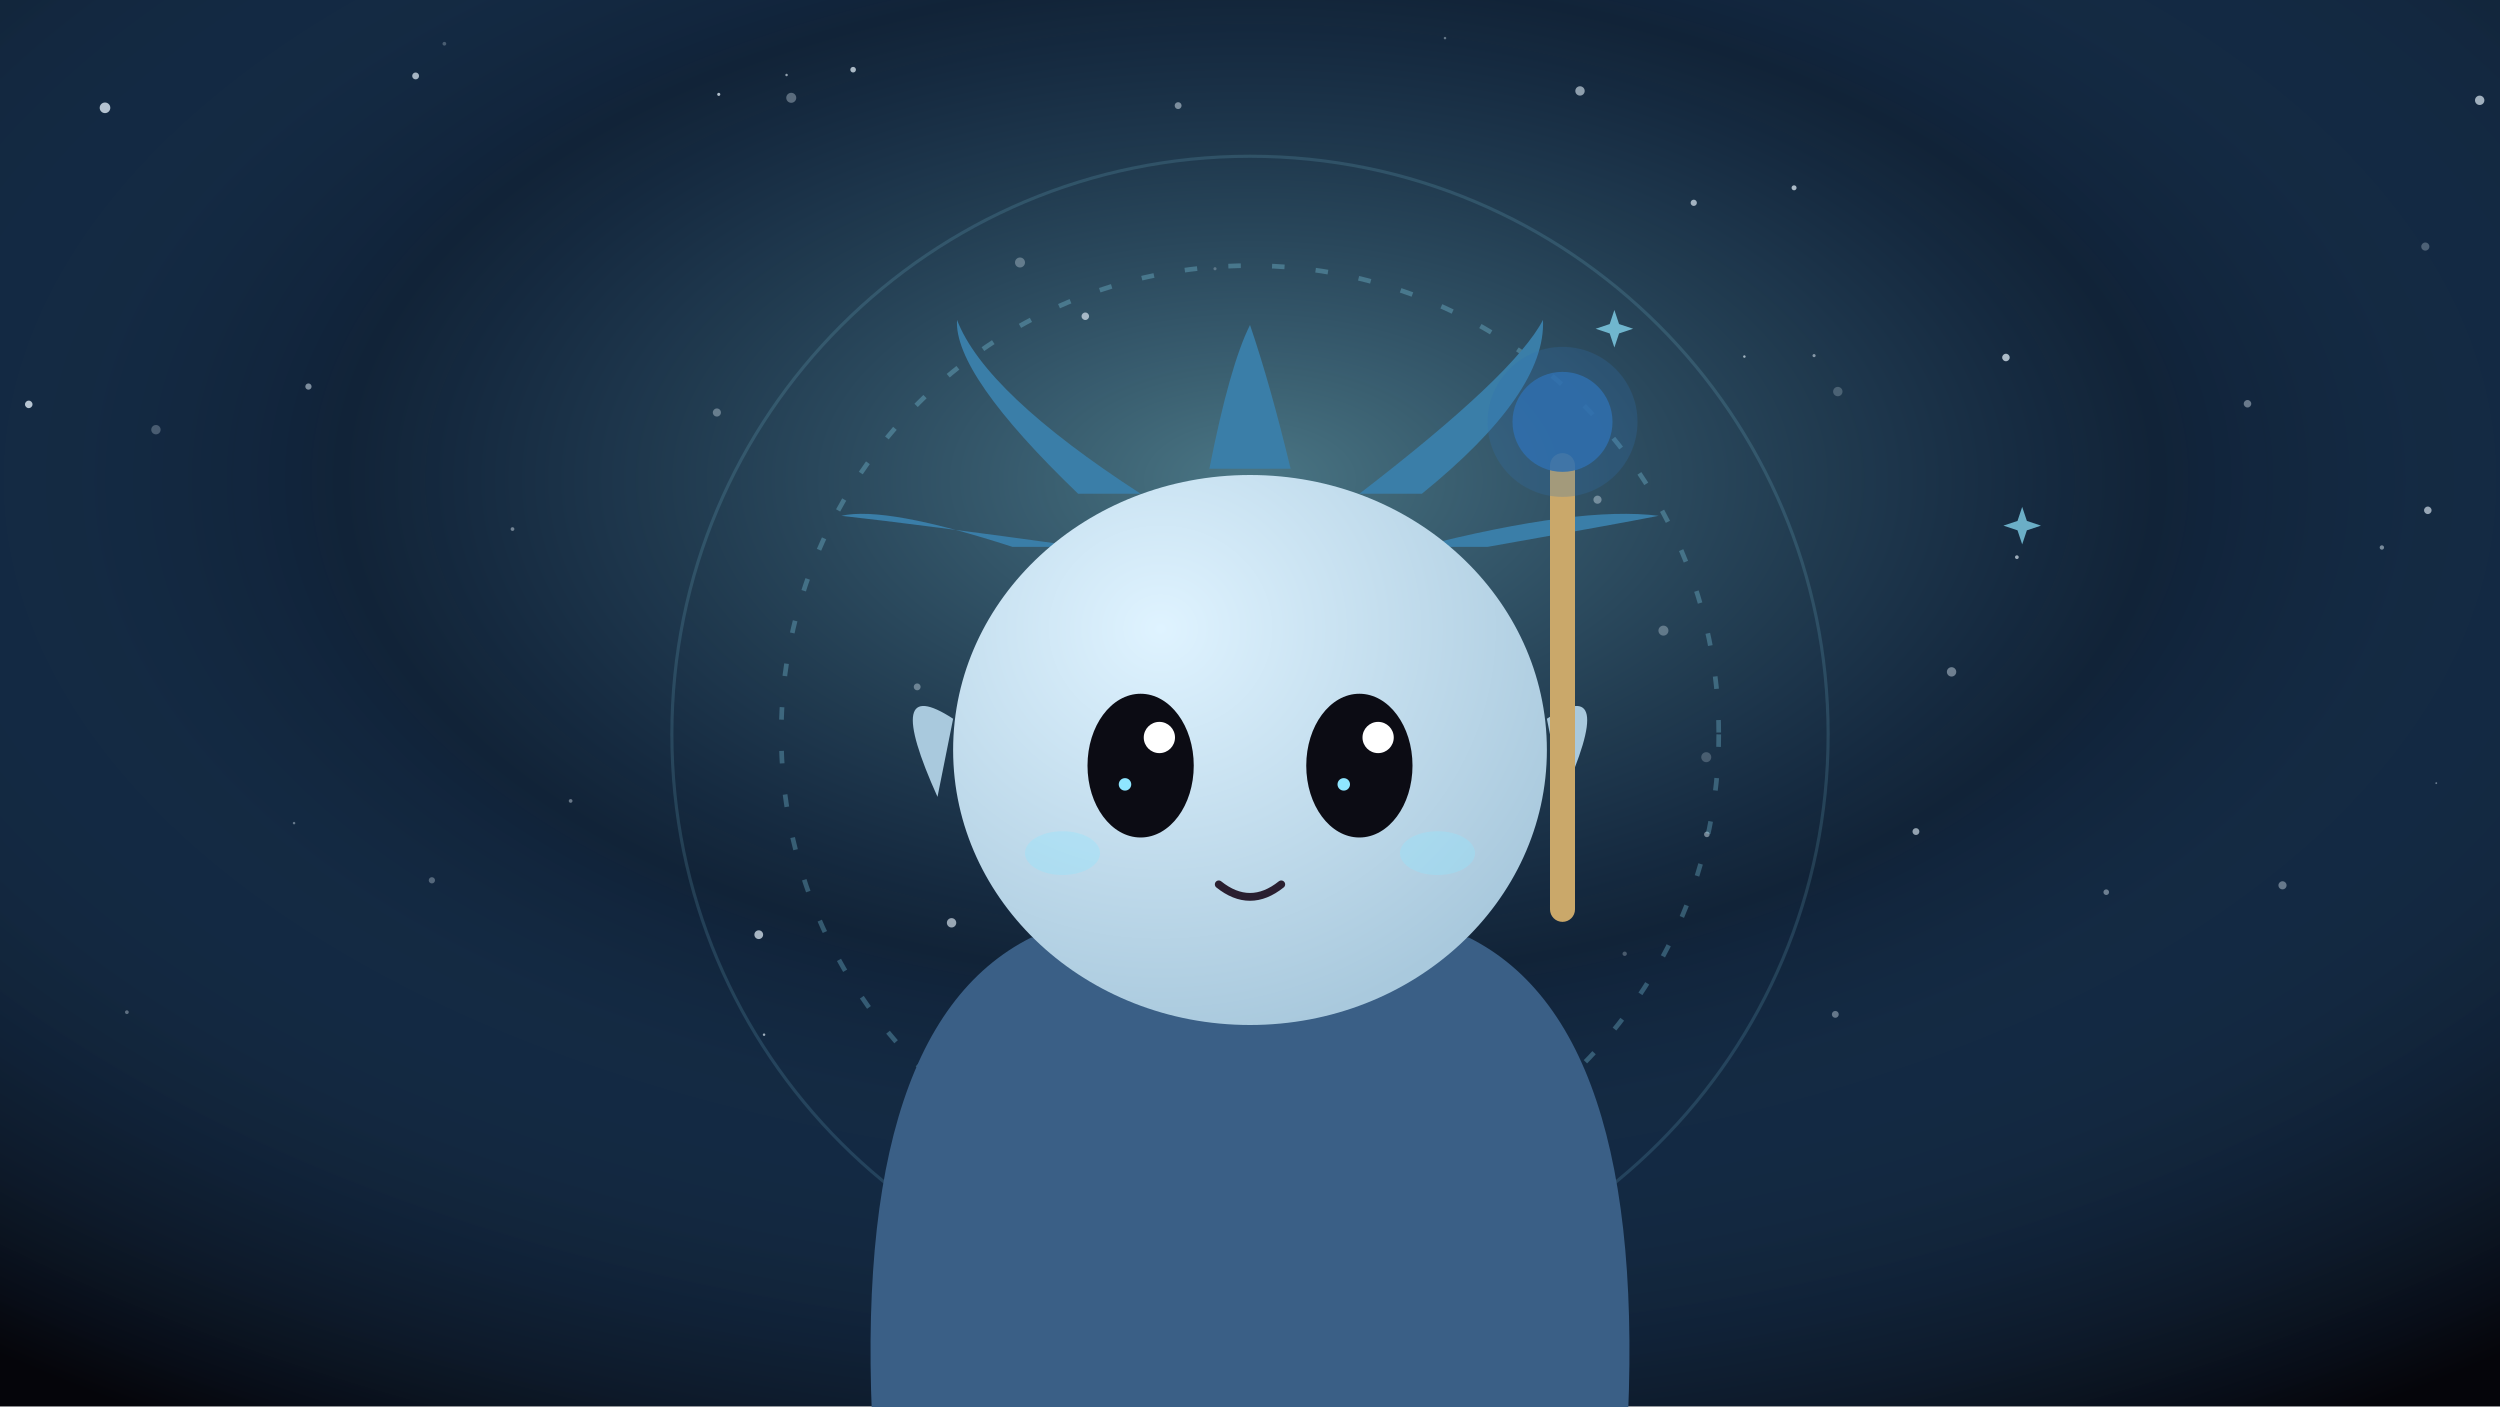
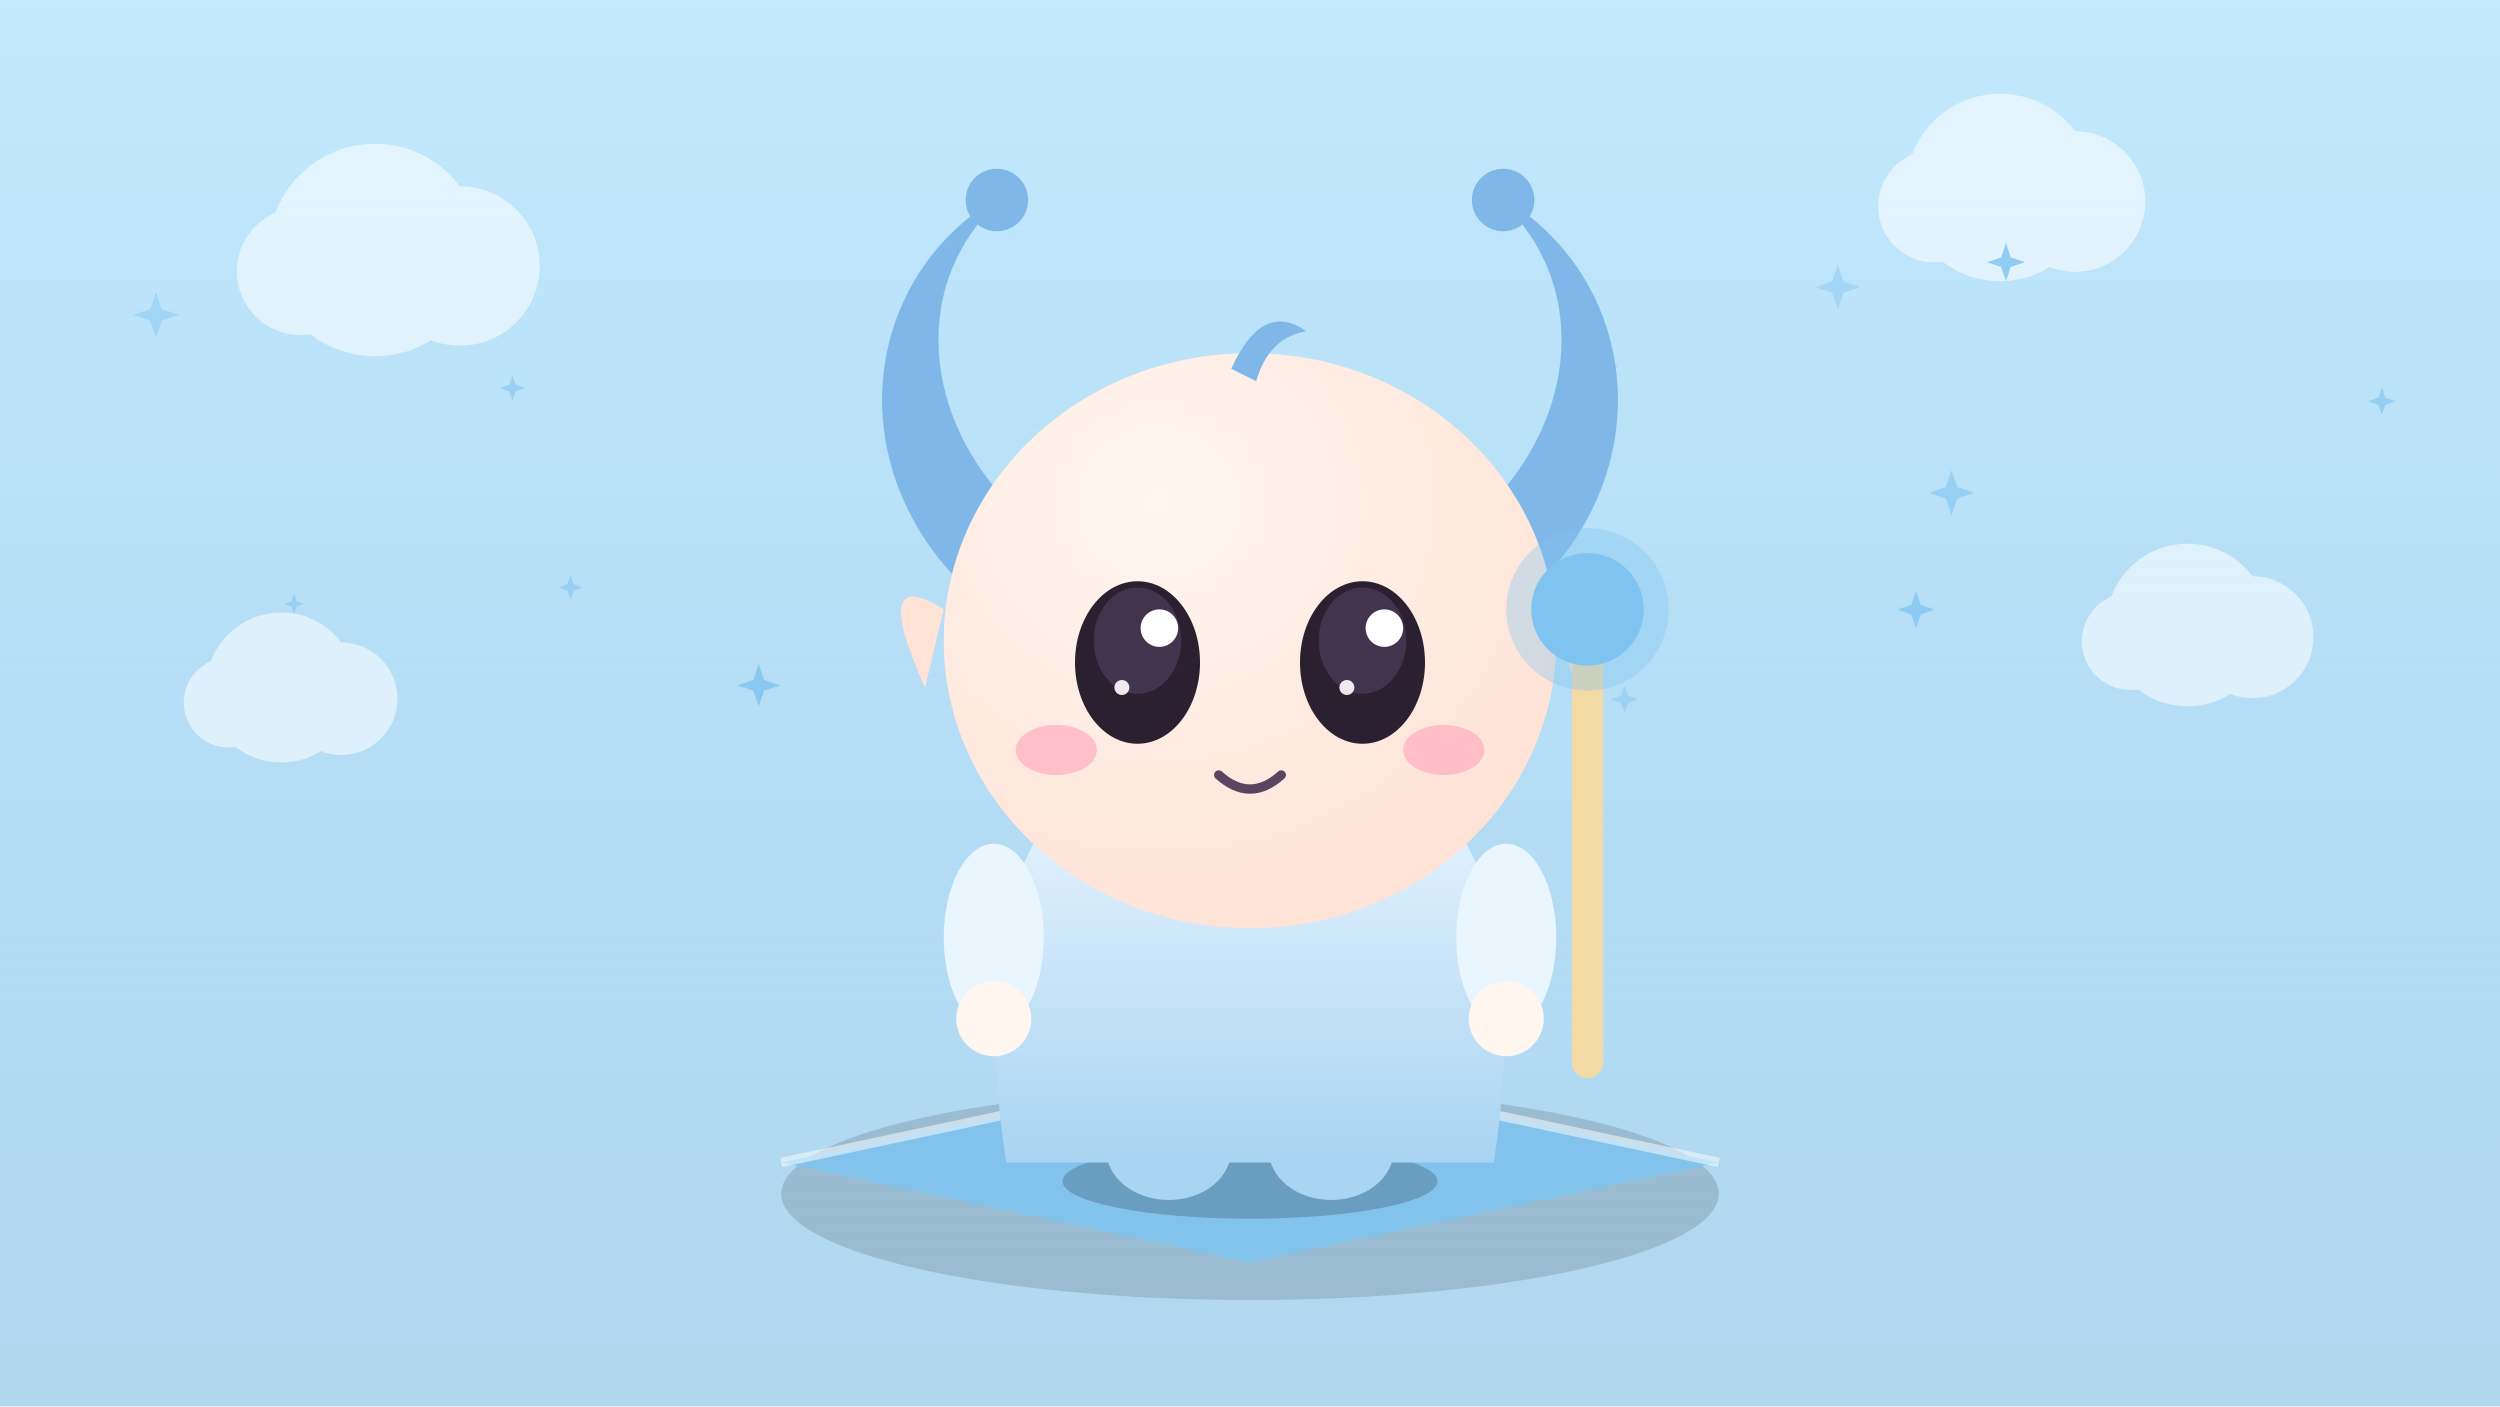
<svg xmlns="http://www.w3.org/2000/svg" width="800" height="450" viewBox="0 0 800 450">
  <defs>
-     <radialGradient id="bg" cx="50%" cy="34%" r="80%">
-       <stop offset="0%" stop-color="#8fe6ff" stop-opacity="0.5" />
-       <stop offset="45%" stop-color="#2f6fae" stop-opacity="0.28" />
-       <stop offset="100%" stop-color="#05050a" stop-opacity="1" />
+     <linearGradient id="sky" x1="0" y1="0" x2="0" y2="1">
+       <stop offset="0%" stop-color="#bfe9ff" stop-opacity="0.9" />
+       <stop offset="100%" stop-color="#7fc4f0" stop-opacity="0.55" />
+     </linearGradient>
+     <radialGradient id="skin" cx="35%" cy="26%" r="75%">
+       <stop offset="0%" stop-color="#fff6f0" />
+       <stop offset="100%" stop-color="#ffe3d6" />
    </radialGradient>
-     <radialGradient id="skin" cx="35%" cy="28%" r="75%">
-       <stop offset="0%" stop-color="#dff3ff" />
-       <stop offset="100%" stop-color="#a9c9dd" />
-     </radialGradient>
+     <linearGradient id="robe" x1="0" y1="0" x2="0" y2="1">
+       <stop offset="0%" stop-color="#eaf6ff" />
+       <stop offset="100%" stop-color="#a9d4f2" />
+     </linearGradient>
  </defs>
-   <rect width="800" height="450" fill="#05050a" />
-   <rect width="800" height="450" fill="url(#bg)" />
-   <circle cx="519.9" cy="305.2" r="0.7" fill="#eaf6ff" opacity="0.26" />
-   <circle cx="182.6" cy="256.3" r="0.6" fill="#eaf6ff" opacity="0.40" />
-   <circle cx="641.9" cy="114.4" r="1.2" fill="#eaf6ff" opacity="0.71" />
-   <circle cx="762.2" cy="175.2" r="0.7" fill="#eaf6ff" opacity="0.47" />
-   <circle cx="355.7" cy="197.1" r="0.7" fill="#eaf6ff" opacity="0.69" />
-   <circle cx="94.1" cy="263.4" r="0.4" fill="#eaf6ff" opacity="0.39" />
-   <circle cx="352.6" cy="182.6" r="1.1" fill="#eaf6ff" opacity="0.59" />
-   <circle cx="588.1" cy="125.3" r="1.5" fill="#eaf6ff" opacity="0.22" />
-   <circle cx="49.9" cy="137.5" r="1.5" fill="#eaf6ff" opacity="0.25" />
-   <circle cx="624.5" cy="215.0" r="1.5" fill="#eaf6ff" opacity="0.42" />
-   <circle cx="613.1" cy="266.1" r="1.1" fill="#eaf6ff" opacity="0.60" />
-   <circle cx="242.8" cy="299.1" r="1.4" fill="#eaf6ff" opacity="0.69" />
-   <circle cx="511.2" cy="159.9" r="1.3" fill="#eaf6ff" opacity="0.37" />
-   <circle cx="164.0" cy="169.3" r="0.6" fill="#eaf6ff" opacity="0.43" />
-   <circle cx="406.0" cy="298.2" r="0.9" fill="#eaf6ff" opacity="0.31" />
-   <circle cx="546.0" cy="242.3" r="1.6" fill="#eaf6ff" opacity="0.22" />
-   <circle cx="574.1" cy="60.1" r="0.8" fill="#eaf6ff" opacity="0.70" />
-   <circle cx="273.0" cy="22.3" r="0.9" fill="#eaf6ff" opacity="0.70" />
-   <circle cx="462.4" cy="12.2" r="0.4" fill="#eaf6ff" opacity="0.39" />
-   <circle cx="776.9" cy="163.3" r="1.2" fill="#eaf6ff" opacity="0.61" />
-   <circle cx="377.0" cy="33.8" r="1.1" fill="#eaf6ff" opacity="0.47" />
-   <circle cx="793.5" cy="32.1" r="1.5" fill="#eaf6ff" opacity="0.66" />
-   <circle cx="505.6" cy="29.1" r="1.5" fill="#eaf6ff" opacity="0.57" />
-   <circle cx="451.3" cy="220.4" r="0.9" fill="#eaf6ff" opacity="0.62" />
-   <circle cx="472.8" cy="189.6" r="1.6" fill="#eaf6ff" opacity="0.25" />
-   <circle cx="293.5" cy="219.8" r="1.1" fill="#eaf6ff" opacity="0.37" />
-   <circle cx="229.4" cy="132.0" r="1.3" fill="#eaf6ff" opacity="0.35" />
-   <circle cx="33.6" cy="34.5" r="1.7" fill="#eaf6ff" opacity="0.75" />
-   <circle cx="674.0" cy="285.5" r="0.9" fill="#eaf6ff" opacity="0.42" />
-   <circle cx="244.5" cy="331.1" r="0.4" fill="#eaf6ff" opacity="0.66" />
-   <circle cx="9.2" cy="129.4" r="1.2" fill="#eaf6ff" opacity="0.76" />
-   <circle cx="580.5" cy="113.8" r="0.5" fill="#eaf6ff" opacity="0.51" />
-   <circle cx="230.0" cy="30.2" r="0.5" fill="#eaf6ff" opacity="0.74" />
-   <circle cx="133.0" cy="24.3" r="1.1" fill="#eaf6ff" opacity="0.68" />
-   <circle cx="546.2" cy="267.0" r="0.9" fill="#eaf6ff" opacity="0.44" />
-   <circle cx="719.2" cy="129.2" r="1.2" fill="#eaf6ff" opacity="0.40" />
-   <circle cx="138.2" cy="281.7" r="1.0" fill="#eaf6ff" opacity="0.31" />
-   <circle cx="304.5" cy="295.3" r="1.5" fill="#eaf6ff" opacity="0.62" />
-   <circle cx="645.4" cy="178.3" r="0.6" fill="#eaf6ff" opacity="0.64" />
-   <circle cx="558.2" cy="114.1" r="0.4" fill="#eaf6ff" opacity="0.65" />
-   <circle cx="388.8" cy="86.0" r="0.5" fill="#eaf6ff" opacity="0.25" />
-   <circle cx="542.0" cy="64.9" r="1.0" fill="#eaf6ff" opacity="0.66" />
-   <circle cx="326.4" cy="84.0" r="1.6" fill="#eaf6ff" opacity="0.31" />
-   <circle cx="532.3" cy="201.8" r="1.6" fill="#eaf6ff" opacity="0.31" />
-   <circle cx="142.2" cy="14.0" r="0.6" fill="#eaf6ff" opacity="0.25" />
-   <circle cx="776.1" cy="78.9" r="1.3" fill="#eaf6ff" opacity="0.27" />
-   <circle cx="468.4" cy="192.5" r="1.6" fill="#eaf6ff" opacity="0.63" />
-   <circle cx="779.6" cy="250.6" r="0.3" fill="#eaf6ff" opacity="0.43" />
-   <circle cx="40.6" cy="323.9" r="0.6" fill="#eaf6ff" opacity="0.35" />
-   <circle cx="730.4" cy="283.3" r="1.3" fill="#eaf6ff" opacity="0.39" />
-   <circle cx="587.3" cy="324.6" r="1.1" fill="#eaf6ff" opacity="0.38" />
-   <circle cx="253.2" cy="31.3" r="1.6" fill="#eaf6ff" opacity="0.33" />
-   <circle cx="251.7" cy="24.0" r="0.4" fill="#eaf6ff" opacity="0.59" />
-   <circle cx="98.7" cy="123.7" r="1.0" fill="#eaf6ff" opacity="0.50" />
-   <circle cx="347.3" cy="101.2" r="1.2" fill="#eaf6ff" opacity="0.63" />
-   <g opacity="0.7" transform="translate(365.5,251.8)">
-     <path d="M0,-6 L1.5,-1.5 L6,0 L1.5,1.5 L0,6 L-1.5,1.5 L-6,0 L-1.5,-1.5 Z" fill="#8fe6ff" />
+   <rect width="800" height="450" fill="url(#sky)" />
+   <g opacity="0.55">
+     <circle cx="120" cy="80" r="34" fill="#ffffff" />
+     <circle cx="147.2" cy="85.1" r="25.5" fill="#ffffff" />
+     <circle cx="96.2" cy="86.8" r="20.4" fill="#ffffff" />
  </g>
-   <g opacity="0.7" transform="translate(516.6,105.2)">
-     <path d="M0,-6 L1.5,-1.5 L6,0 L1.5,1.5 L0,6 L-1.5,1.5 L-6,0 L-1.5,-1.5 Z" fill="#8fe6ff" />
+   <g opacity="0.55">
+     <circle cx="640" cy="60" r="30" fill="#ffffff" />
+     <circle cx="664" cy="64.5" r="22.5" fill="#ffffff" />
+     <circle cx="619" cy="66" r="18" fill="#ffffff" />
  </g>
-   <g opacity="0.7" transform="translate(647.1,168.2)">
-     <path d="M0,-6 L1.5,-1.5 L6,0 L1.5,1.5 L0,6 L-1.5,1.5 L-6,0 L-1.5,-1.5 Z" fill="#8fe6ff" />
+   <g opacity="0.55">
+     <circle cx="90" cy="220" r="24" fill="#ffffff" />
+     <circle cx="109.2" cy="223.6" r="18" fill="#ffffff" />
+     <circle cx="73.2" cy="224.8" r="14.4" fill="#ffffff" />
  </g>
-   <g opacity="0.7" transform="translate(411.4,184.4)">
-     <path d="M0,-6 L1.5,-1.5 L6,0 L1.5,1.5 L0,6 L-1.5,1.5 L-6,0 L-1.5,-1.5 Z" fill="#8fe6ff" />
+   <g opacity="0.55">
+     <circle cx="700" cy="200" r="26" fill="#ffffff" />
+     <circle cx="720.8" cy="203.9" r="19.5" fill="#ffffff" />
+     <circle cx="681.8" cy="205.2" r="15.6" fill="#ffffff" />
  </g>
-   <circle cx="400" cy="235" r="150" fill="none" stroke="#8fe6ff" stroke-opacity="0.28" stroke-width="1.5" stroke-dasharray="4 10" />
-   <circle cx="400" cy="235" r="185" fill="none" stroke="#8fe6ff" stroke-opacity="0.14" stroke-width="1" />
-   <path d="M 324 175     Q 283.322 161.832 269.222 165.059     Q 294.322 167.832 346 175     Z" fill="#3a7ea8" />
-   <path d="M 345 158     Q 305.185 119.705 306.246 102.372     Q 315.185 125.705 365 158     Z" fill="#3a7ea8" />
-   <path d="M 387 150     Q 393.5 117 400 104     Q 406.5 123 413 150     Z" fill="#3a7ea8" />
-   <path d="M 435 158     Q 484.815 119.705 493.754 102.372     Q 494.815 125.705 455 158     Z" fill="#3a7ea8" />
-   <path d="M 454 175     Q 505.678 161.832 530.778 165.059     Q 516.678 167.832 476 175     Z" fill="#3a7ea8" />
-   <path d="M 280 470 Q 270 330 330 300 L 470 300 Q 530 330 520 470 Z" fill="#3a5f86" />
-   <ellipse cx="400" cy="240" rx="95" ry="88" fill="url(#skin)" />
-   <path d="M 305 230 Q 282 215 300 255 Z" fill="#a9c9dd" />
-   <path d="M 495 230 Q 518 215 500 255 Z" fill="#a9c9dd" />
-   <ellipse cx="365" cy="245" rx="17" ry="23" fill="#0c0c14" />
-   <ellipse cx="435" cy="245" rx="17" ry="23" fill="#0c0c14" />
-   <circle cx="371" cy="236" r="5" fill="#fff" />
-   <circle cx="441" cy="236" r="5" fill="#fff" />
-   <circle cx="360" cy="251" r="2" fill="#8fe6ff" />
-   <circle cx="430" cy="251" r="2" fill="#8fe6ff" />
-   <ellipse cx="340" cy="273" rx="12" ry="7" fill="#8fe6ff" opacity="0.35" />
-   <ellipse cx="460" cy="273" rx="12" ry="7" fill="#8fe6ff" opacity="0.35" />
-   <path d="M 390 283 Q 400 291 410 283" stroke="#2a1f30" stroke-width="2.5" fill="none" stroke-linecap="round" />
-   <g transform="translate(500,235)">
-     <rect x="-4" y="-90" width="8" height="150" rx="4" fill="#caa86a" />
-     <circle cx="0" cy="-100" r="16" fill="#2f6fae" opacity="0.85" />
-     <circle cx="0" cy="-100" r="24" fill="#2f6fae" opacity="0.25" />
+   <g opacity="0.45" transform="translate(519.9,223.8)">
+     <path d="M0,-4.488 L1.122,-1.122 L4.488,0 L1.122,1.122 L0,4.488 L-1.122,1.122 L-4.488,0 L-1.122,-1.122 Z" fill="#7fc4f0" />
+   </g>
+   <g opacity="0.56" transform="translate(182.6,188.0)">
+     <path d="M0,-3.974 L0.994,-0.994 L3.974,0 L0.994,0.994 L0,3.974 L-0.994,0.994 L-3.974,0 L-0.994,-0.994 Z" fill="#7fc4f0" />
+   </g>
+   <g opacity="0.82" transform="translate(641.9,83.9)">
+     <path d="M0,-6.094 L1.524,-1.524 L6.094,0 L1.524,1.524 L0,6.094 L-1.524,1.524 L-6.094,0 L-1.524,-1.524 Z" fill="#7fc4f0" />
+   </g>
+   <g opacity="0.63" transform="translate(762.2,128.4)">
+     <path d="M0,-4.49 L1.122,-1.122 L4.49,0 L1.122,1.122 L0,4.49 L-1.122,1.122 L-4.49,0 L-1.122,-1.122 Z" fill="#7fc4f0" />
+   </g>
+   <g opacity="0.81" transform="translate(355.7,144.5)">
+     <path d="M0,-4.285 L1.071,-1.071 L4.285,0 L1.071,1.071 L0,4.285 L-1.071,1.071 L-4.285,0 L-1.071,-1.071 Z" fill="#7fc4f0" />
+   </g>
+   <g opacity="0.56" transform="translate(94.1,193.2)">
+     <path d="M0,-3.195 L0.799,-0.799 L3.195,0 L0.799,0.799 L0,3.195 L-0.799,0.799 L-3.195,0 L-0.799,-0.799 Z" fill="#7fc4f0" />
+   </g>
+   <g opacity="0.73" transform="translate(352.6,133.9)">
+     <path d="M0,-5.973 L1.493,-1.493 L5.973,0 L1.493,1.493 L0,5.973 L-1.493,1.493 L-5.973,0 L-1.493,-1.493 Z" fill="#7fc4f0" />
+   </g>
+   <g opacity="0.42" transform="translate(588.1,91.9)">
+     <path d="M0,-7.188 L1.797,-1.797 L7.188,0 L1.797,1.797 L0,7.188 L-1.797,1.797 L-7.188,0 L-1.797,-1.797 Z" fill="#7fc4f0" />
+   </g>
+   <g opacity="0.44" transform="translate(49.9,100.8)">
+     <path d="M0,-7.332 L1.833,-1.833 L7.332,0 L1.833,1.833 L0,7.332 L-1.833,1.833 L-7.332,0 L-1.833,-1.833 Z" fill="#7fc4f0" />
+   </g>
+   <g opacity="0.59" transform="translate(624.5,157.7)">
+     <path d="M0,-7.271 L1.818,-1.818 L7.271,0 L1.818,1.818 L0,7.271 L-1.818,1.818 L-7.271,0 L-1.818,-1.818 Z" fill="#7fc4f0" />
+   </g>
+   <g opacity="0.74" transform="translate(613.1,195.1)">
+     <path d="M0,-6.017 L1.504,-1.504 L6.017,0 L1.504,1.504 L0,6.017 L-1.504,1.504 L-6.017,0 L-1.504,-1.504 Z" fill="#7fc4f0" />
+   </g>
+   <g opacity="0.81" transform="translate(242.8,219.3)">
+     <path d="M0,-6.84 L1.71,-1.71 L6.84,0 L1.71,1.71 L0,6.84 L-1.71,1.71 L-6.84,0 L-1.71,-1.71 Z" fill="#7fc4f0" />
+   </g>
+   <g opacity="0.54" transform="translate(511.2,117.3)">
+     <path d="M0,-6.717 L1.679,-1.679 L6.717,0 L1.679,1.679 L0,6.717 L-1.679,1.679 L-6.717,0 L-1.679,-1.679 Z" fill="#7fc4f0" />
+   </g>
+   <g opacity="0.59" transform="translate(164.0,124.2)">
+     <path d="M0,-4.105 L1.026,-1.026 L4.105,0 L1.026,1.026 L0,4.105 L-1.026,1.026 L-4.105,0 L-1.026,-1.026 Z" fill="#7fc4f0" />
+   </g>
+   <g>
+     <ellipse cx="400" cy="382" rx="150" ry="34" fill="#00000022" />
+     <path d="M 250 372 L 400 340 L 550 372 L 400 404 Z" fill="#7fc4f0" opacity="0.9" />
+     <path d="M 250 372 L 400 340 L 550 372" fill="none" stroke="#ffffff" stroke-opacity="0.5" stroke-width="3" />
+   </g>
+   <ellipse cx="400" cy="378" rx="60" ry="12" fill="#00000030" />
+   <ellipse cx="374" cy="368" rx="20" ry="16" fill="#a9d4f2" />
+   <ellipse cx="426" cy="368" rx="20" ry="16" fill="#a9d4f2" />
+   <path d="M 322 372 Q 308 280 350 246 L 450 246 Q 492 280 478 372 Z" fill="url(#robe)" />
+   <ellipse cx="318" cy="300" rx="16" ry="30" fill="#eaf6ff" />
+   <ellipse cx="482" cy="300" rx="16" ry="30" fill="#eaf6ff" />
+   <ellipse cx="318" cy="326" rx="12" ry="12" fill="#fff6f0" />
+   <ellipse cx="482" cy="326" rx="12" ry="12" fill="#fff6f0" />
+   <path d="M 345 178       C 295 150, 285 90, 325 60       C 275 85, 267 150, 311 190       Z" fill="#7fb8e8" />
+   <path d="M 455 178       C 505 150, 515 90, 475 60       C 525 85, 533 150, 489 190       Z" fill="#7fb8e8" />
+   <circle cx="319" cy="64" r="10" fill="#7fb8e8" />
+   <circle cx="481" cy="64" r="10" fill="#7fb8e8" />
+   <path d="M 370 145 Q 400 120 430 145" stroke="#7fb8e8" stroke-width="14" fill="none" stroke-linecap="round" />
+   <ellipse cx="400" cy="205" rx="98" ry="92" fill="url(#skin)" />
+   <path d="M 302 195 Q 278 180 296 220 Z" fill="#ffe3d6" />
+   <path d="M 498 195 Q 522 180 504 220 Z" fill="#ffe3d6" />
+   <ellipse cx="364" cy="212" rx="20" ry="26" fill="#2a2030" />
+   <ellipse cx="436" cy="212" rx="20" ry="26" fill="#2a2030" />
+   <ellipse cx="364" cy="205" rx="14" ry="17" fill="#4a3a55" opacity="0.8" />
+   <ellipse cx="436" cy="205" rx="14" ry="17" fill="#4a3a55" opacity="0.8" />
+   <circle cx="371" cy="201" r="6" fill="#fff" />
+   <circle cx="443" cy="201" r="6" fill="#fff" />
+   <circle cx="359" cy="220" r="2.4" fill="#fff" opacity="0.9" />
+   <circle cx="431" cy="220" r="2.4" fill="#fff" opacity="0.9" />
+   <ellipse cx="338" cy="240" rx="13" ry="8" fill="#ff9db8" opacity="0.55" />
+   <ellipse cx="462" cy="240" rx="13" ry="8" fill="#ff9db8" opacity="0.55" />
+   <path d="M 390 248 Q 400 257 410 248" stroke="#5a4560" stroke-width="3" fill="none" stroke-linecap="round" />
+   <path d="M 394 118 Q 404 96 418 106 Q 406 108 402 122 Z" fill="#7fb8e8" />
+   <g transform="translate(508,300)">
+     <rect x="-5" y="-95" width="10" height="140" rx="5" fill="#f3d9a4" />
+     <circle cx="0" cy="-105" r="18" fill="#7fc4f0" />
+     <circle cx="0" cy="-105" r="26" fill="#7fc4f0" opacity="0.35" />
  </g>
</svg>
